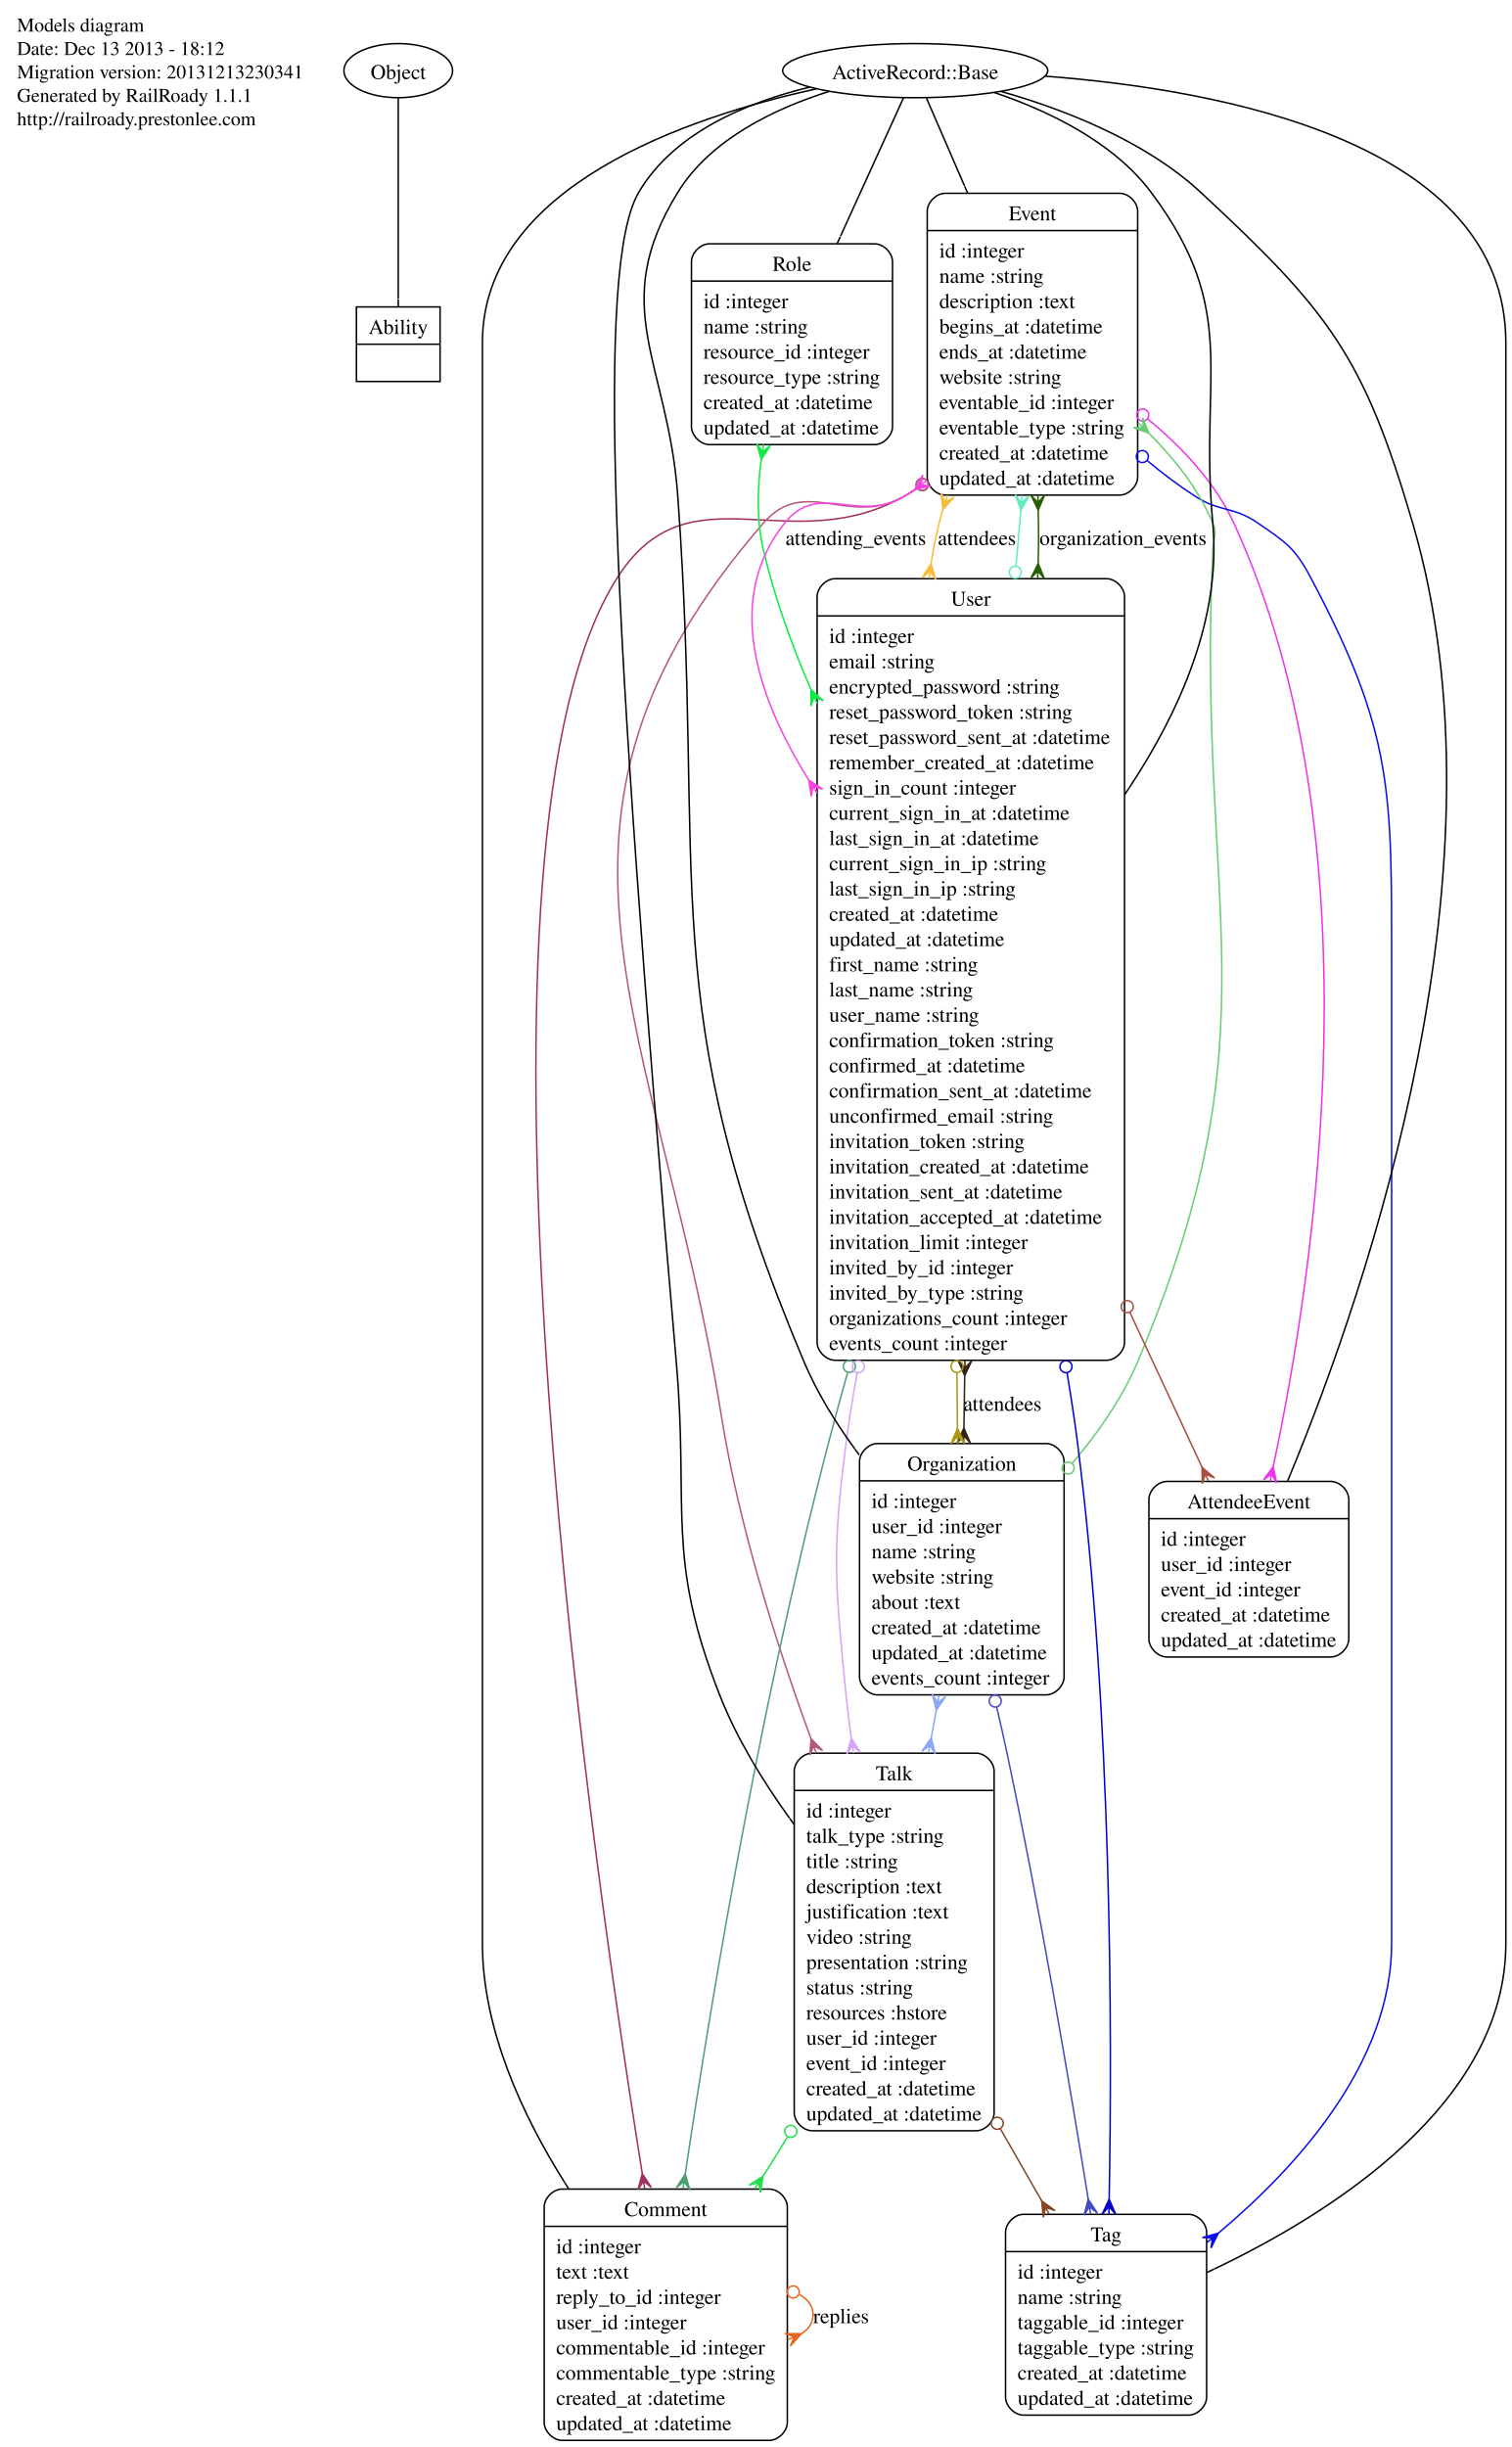
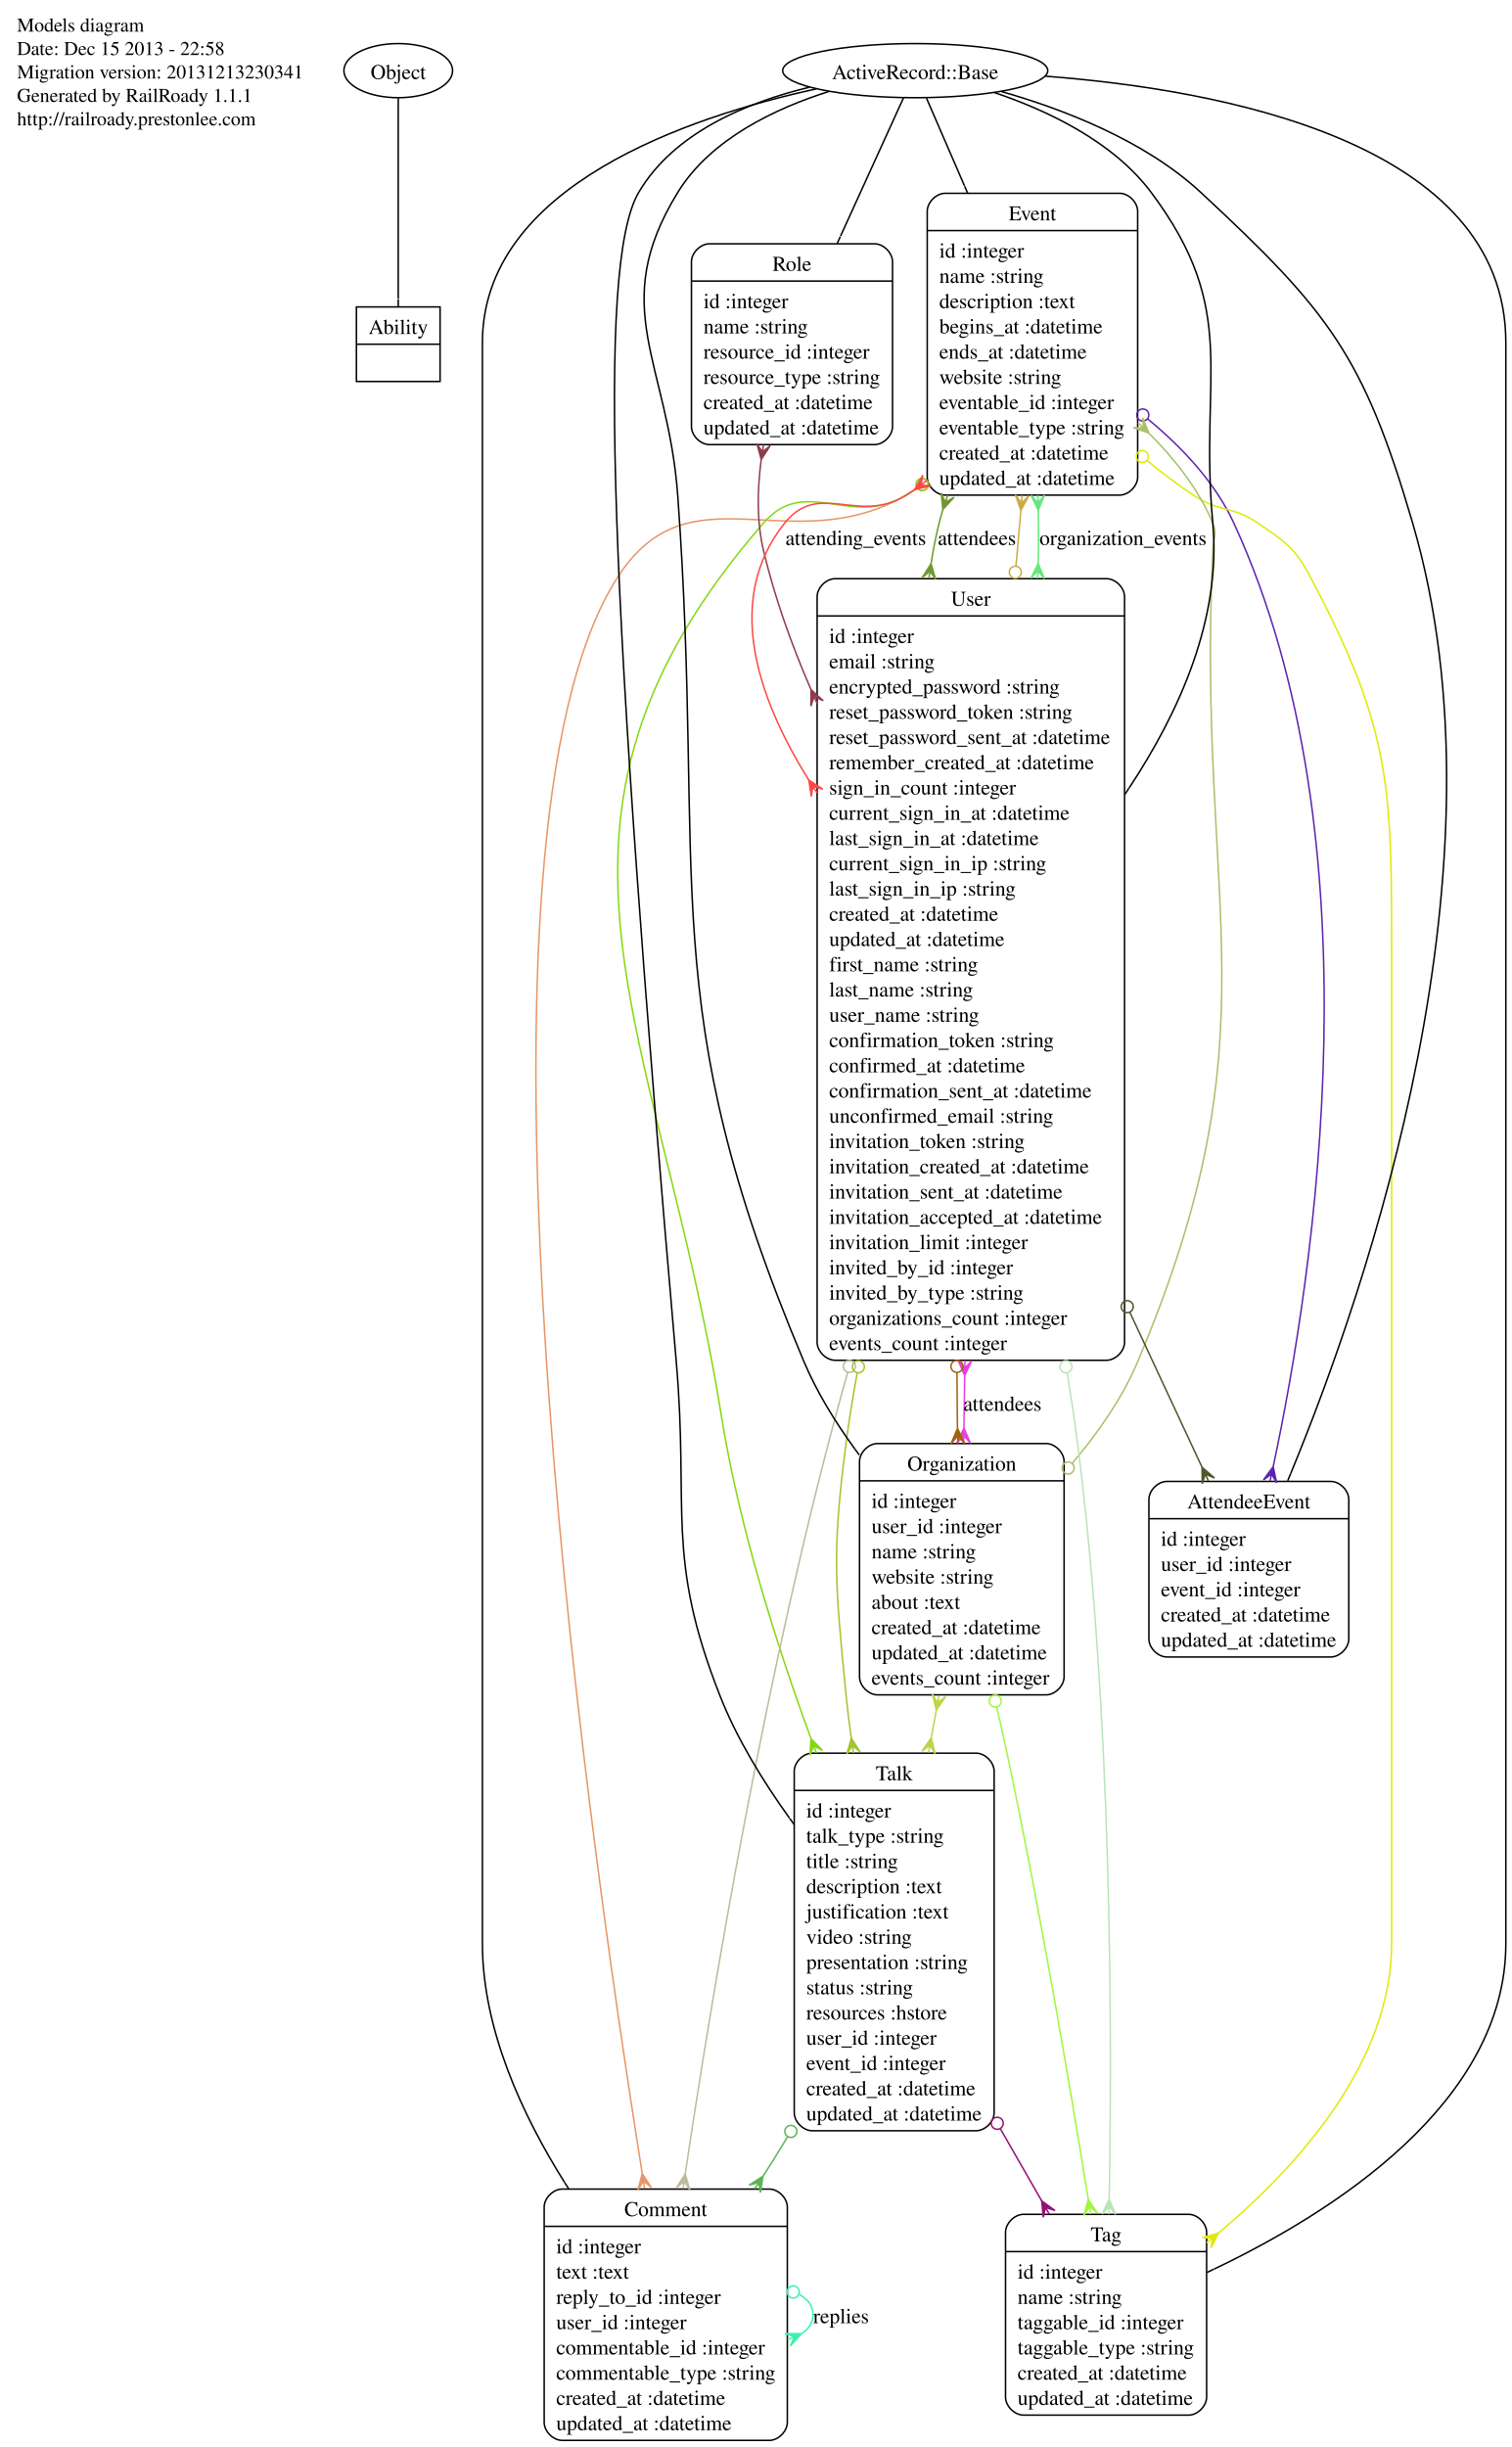
<svg xmlns="http://www.w3.org/2000/svg" width="1006pt" height="1628pt" viewBox="0.00 0.00 1006.00 1628.00">
  <g id="graph0" class="graph" transform="scale(1 1) rotate(0) translate(4 1624)">
    <polygon fill="white" stroke="white" points="-4,4 -4,-1624 1002,-1624 1002,4 -4,4" />
    <g id="node1" class="node">
      <text text-anchor="start" x="7.312" y="-1603" font-family="Times,serif" font-size="13.00">Models diagram</text>
-       <text text-anchor="start" x="7.312" y="-1587.4" font-family="Times,serif" font-size="13.00">Date: Dec 13 2013 - 18:12</text>
+       <text text-anchor="start" x="7.312" y="-1587.4" font-family="Times,serif" font-size="13.00">Date: Dec 15 2013 - 22:58</text>
      <text text-anchor="start" x="7.312" y="-1571.8" font-family="Times,serif" font-size="13.00">Migration version: 20131213230341</text>
      <text text-anchor="start" x="7.312" y="-1556.2" font-family="Times,serif" font-size="13.00">Generated by RailRoady 1.1.1</text>
      <text text-anchor="start" x="7.312" y="-1540.6" font-family="Times,serif" font-size="13.00">http://railroady.prestonlee.com</text>
    </g>
    <g id="node2" class="node">
      <polygon fill="none" stroke="black" points="233.166,-1370.2 233.166,-1419.8 288.834,-1419.8 288.834,-1370.2 233.166,-1370.2" />
      <text text-anchor="middle" x="261" y="-1401.8" font-family="Times,serif" font-size="14.00">Ability</text>
      <polyline fill="none" stroke="black" points="233.166,-1395 288.834,-1395 " />
      <text text-anchor="middle" x="261" y="-1377" font-family="Times,serif" font-size="14.00"> </text>
    </g>
    <g id="node3" class="node">
      <path fill="none" stroke="black" d="M772.495,-521.6C772.495,-521.6 881.505,-521.6 881.505,-521.6 887.505,-521.6 893.505,-527.6 893.505,-533.6 893.505,-533.6 893.505,-626.4 893.505,-626.4 893.505,-632.4 887.505,-638.4 881.505,-638.4 881.505,-638.4 772.495,-638.4 772.495,-638.4 766.495,-638.4 760.495,-632.4 760.495,-626.4 760.495,-626.4 760.495,-533.6 760.495,-533.6 760.495,-527.6 766.495,-521.6 772.495,-521.6" />
      <text text-anchor="middle" x="827" y="-620.4" font-family="Times,serif" font-size="14.00">AttendeeEvent</text>
      <polyline fill="none" stroke="black" points="760.495,-613.6 893.505,-613.6 " />
      <text text-anchor="start" x="768.495" y="-595.6" font-family="Times,serif" font-size="14.00">id :integer</text>
      <text text-anchor="start" x="768.495" y="-578.8" font-family="Times,serif" font-size="14.00">user_id :integer</text>
      <text text-anchor="start" x="768.495" y="-562" font-family="Times,serif" font-size="14.00">event_id :integer</text>
      <text text-anchor="start" x="768.495" y="-545.2" font-family="Times,serif" font-size="14.00">created_at :datetime</text>
      <text text-anchor="start" x="768.495" y="-528.4" font-family="Times,serif" font-size="14.00">updated_at :datetime</text>
    </g>
    <g id="node4" class="node">
      <path fill="none" stroke="black" d="M370.102,-0.4C370.102,-0.4 507.898,-0.4 507.898,-0.4 513.898,-0.4 519.898,-6.4 519.898,-12.4 519.898,-12.4 519.898,-155.6 519.898,-155.6 519.898,-161.6 513.898,-167.6 507.898,-167.6 507.898,-167.6 370.102,-167.6 370.102,-167.6 364.102,-167.6 358.102,-161.6 358.102,-155.6 358.102,-155.6 358.102,-12.4 358.102,-12.4 358.102,-6.4 364.102,-0.4 370.102,-0.4" />
      <text text-anchor="middle" x="439" y="-149.6" font-family="Times,serif" font-size="14.00">Comment</text>
      <polyline fill="none" stroke="black" points="358.102,-142.8 519.898,-142.8 " />
      <text text-anchor="start" x="366.102" y="-124.8" font-family="Times,serif" font-size="14.00">id :integer</text>
      <text text-anchor="start" x="366.102" y="-108" font-family="Times,serif" font-size="14.00">text :text</text>
      <text text-anchor="start" x="366.102" y="-91.2" font-family="Times,serif" font-size="14.00">reply_to_id :integer</text>
      <text text-anchor="start" x="366.102" y="-74.4" font-family="Times,serif" font-size="14.00">user_id :integer</text>
      <text text-anchor="start" x="366.102" y="-57.6" font-family="Times,serif" font-size="14.00">commentable_id :integer</text>
      <text text-anchor="start" x="366.102" y="-40.8" font-family="Times,serif" font-size="14.00">commentable_type :string</text>
      <text text-anchor="start" x="366.102" y="-24" font-family="Times,serif" font-size="14.00">created_at :datetime</text>
      <text text-anchor="start" x="366.102" y="-7.2" font-family="Times,serif" font-size="14.00">updated_at :datetime</text>
    </g>
    <g id="edge3" class="edge">
-       <path fill="none" stroke="#e7651d" d="M527.807,-97.557C533.537,-94.39 537,-89.871 537,-84 537,-78.767 534.249,-74.609 529.594,-71.523" />
-       <ellipse fill="none" stroke="#e7651d" cx="523.822" cy="-99.162" rx="4" ry="4" />
-       <polygon fill="#e7651d" stroke="#e7651d" points="529.262,-71.377 521.926,-63.227 524.687,-69.361 520.111,-67.345 520.111,-67.345 520.111,-67.345 524.687,-69.361 518.297,-71.463 529.262,-71.377 529.262,-71.377" />
+       <path fill="none" stroke="#39f3ac" d="M527.807,-97.557C533.537,-94.39 537,-89.871 537,-84 537,-78.767 534.249,-74.609 529.594,-71.523" />
+       <ellipse fill="none" stroke="#39f3ac" cx="523.822" cy="-99.162" rx="4" ry="4" />
+       <polygon fill="#39f3ac" stroke="#39f3ac" points="529.262,-71.377 521.926,-63.227 524.687,-69.361 520.111,-67.345 520.111,-67.345 520.111,-67.345 524.687,-69.361 518.297,-71.463 529.262,-71.377 529.262,-71.377" />
      <text text-anchor="middle" x="555.659" y="-78.4" font-family="Times,serif" font-size="14.00">replies</text>
    </g>
    <g id="node5" class="node">
      <path fill="none" stroke="black" d="M624.991,-1294.6C624.991,-1294.6 741.009,-1294.6 741.009,-1294.6 747.009,-1294.6 753.009,-1300.6 753.009,-1306.6 753.009,-1306.6 753.009,-1483.4 753.009,-1483.4 753.009,-1489.4 747.009,-1495.4 741.009,-1495.4 741.009,-1495.4 624.991,-1495.4 624.991,-1495.4 618.991,-1495.4 612.991,-1489.4 612.991,-1483.4 612.991,-1483.4 612.991,-1306.6 612.991,-1306.6 612.991,-1300.6 618.991,-1294.6 624.991,-1294.6" />
      <text text-anchor="middle" x="683" y="-1477.4" font-family="Times,serif" font-size="14.00">Event</text>
      <polyline fill="none" stroke="black" points="612.991,-1470.6 753.009,-1470.6 " />
      <text text-anchor="start" x="620.991" y="-1452.6" font-family="Times,serif" font-size="14.00">id :integer</text>
      <text text-anchor="start" x="620.991" y="-1435.8" font-family="Times,serif" font-size="14.00">name :string</text>
      <text text-anchor="start" x="620.991" y="-1419" font-family="Times,serif" font-size="14.00">description :text</text>
      <text text-anchor="start" x="620.991" y="-1402.2" font-family="Times,serif" font-size="14.00">begins_at :datetime</text>
      <text text-anchor="start" x="620.991" y="-1385.4" font-family="Times,serif" font-size="14.00">ends_at :datetime</text>
      <text text-anchor="start" x="620.991" y="-1368.6" font-family="Times,serif" font-size="14.00">website :string</text>
      <text text-anchor="start" x="620.991" y="-1351.8" font-family="Times,serif" font-size="14.00">eventable_id :integer</text>
      <text text-anchor="start" x="620.991" y="-1335" font-family="Times,serif" font-size="14.00">eventable_type :string</text>
      <text text-anchor="start" x="620.991" y="-1318.2" font-family="Times,serif" font-size="14.00">created_at :datetime</text>
      <text text-anchor="start" x="620.991" y="-1301.4" font-family="Times,serif" font-size="14.00">updated_at :datetime</text>
    </g>
    <g id="edge6" class="edge">
-       <path fill="none" stroke="#ea35ed" d="M759.707,-1345.26C782.397,-1326.59 804.495,-1303.15 817,-1276 914.315,-1064.7 870.736,-777.52 843.276,-648.564" />
-       <ellipse fill="none" stroke="#ea35ed" cx="756.42" cy="-1347.9" rx="4" ry="4" />
-       <polygon fill="#ea35ed" stroke="#ea35ed" points="843.201,-648.213 845.482,-637.487 842.142,-643.326 841.084,-638.44 841.084,-638.44 841.084,-638.44 842.142,-643.326 836.686,-639.392 843.201,-648.213 843.201,-648.213" />
+       <path fill="none" stroke="#5d23ae" d="M759.707,-1345.26C782.397,-1326.59 804.495,-1303.15 817,-1276 914.315,-1064.7 870.736,-777.52 843.276,-648.564" />
+       <ellipse fill="none" stroke="#5d23ae" cx="756.42" cy="-1347.9" rx="4" ry="4" />
+       <polygon fill="#5d23ae" stroke="#5d23ae" points="843.201,-648.213 845.482,-637.487 842.142,-643.326 841.084,-638.44 841.084,-638.44 841.084,-638.44 842.142,-643.326 836.686,-639.392 843.201,-648.213 843.201,-648.213" />
    </g>
    <g id="edge9" class="edge">
-       <path fill="none" stroke="#9f2f5c" d="M606.079,-1298.99C603.436,-1297.21 600.742,-1295.54 598,-1294 521.132,-1250.72 454.724,-1314.19 407,-1240 294.935,-1065.78 384.52,-420.905 423.325,-178.193" />
-       <ellipse fill="none" stroke="#9f2f5c" cx="609.704" cy="-1301.59" rx="4" ry="4" />
-       <polygon fill="#9f2f5c" stroke="#9f2f5c" points="423.378,-177.86 429.408,-168.7 424.171,-172.923 424.965,-167.986 424.965,-167.986 424.965,-167.986 424.171,-172.923 420.522,-167.272 423.378,-177.86 423.378,-177.86" />
+       <path fill="none" stroke="#e69666" d="M606.079,-1298.99C603.436,-1297.21 600.742,-1295.54 598,-1294 521.132,-1250.72 454.724,-1314.19 407,-1240 294.935,-1065.78 384.52,-420.905 423.325,-178.193" />
+       <ellipse fill="none" stroke="#e69666" cx="609.704" cy="-1301.59" rx="4" ry="4" />
+       <polygon fill="#e69666" stroke="#e69666" points="423.378,-177.86 429.408,-168.7 424.171,-172.923 424.965,-167.986 424.965,-167.986 424.965,-167.986 424.171,-172.923 420.522,-167.272 423.378,-177.86 423.378,-177.86" />
    </g>
    <g id="node8" class="node">
      <path fill="none" stroke="black" d="M677.098,-17.2C677.098,-17.2 786.902,-17.2 786.902,-17.2 792.902,-17.2 798.902,-23.2 798.902,-29.2 798.902,-29.2 798.902,-138.8 798.902,-138.8 798.902,-144.8 792.902,-150.8 786.902,-150.8 786.902,-150.8 677.098,-150.8 677.098,-150.8 671.098,-150.8 665.098,-144.8 665.098,-138.8 665.098,-138.8 665.098,-29.2 665.098,-29.2 665.098,-23.2 671.098,-17.2 677.098,-17.2" />
      <text text-anchor="middle" x="732" y="-132.8" font-family="Times,serif" font-size="14.00">Tag</text>
      <polyline fill="none" stroke="black" points="665.098,-126 798.902,-126 " />
      <text text-anchor="start" x="673.098" y="-108" font-family="Times,serif" font-size="14.00">id :integer</text>
      <text text-anchor="start" x="673.098" y="-91.2" font-family="Times,serif" font-size="14.00">name :string</text>
      <text text-anchor="start" x="673.098" y="-74.4" font-family="Times,serif" font-size="14.00">taggable_id :integer</text>
      <text text-anchor="start" x="673.098" y="-57.6" font-family="Times,serif" font-size="14.00">taggable_type :string</text>
      <text text-anchor="start" x="673.098" y="-40.8" font-family="Times,serif" font-size="14.00">created_at :datetime</text>
      <text text-anchor="start" x="673.098" y="-24" font-family="Times,serif" font-size="14.00">updated_at :datetime</text>
    </g>
    <g id="edge8" class="edge">
-       <path fill="none" stroke="#090de9" d="M759.372,-1317.52C769.591,-1309.05 780.263,-1300.97 791,-1294 808.033,-1282.94 816.264,-1287.5 833,-1276 851.39,-1263.36 857.536,-1259.71 868,-1240 923.341,-1135.76 922,-1098.02 922,-980 922,-980 922,-980 922,-331 922,-252.049 859.943,-182.992 806.761,-138.307" />
-       <ellipse fill="none" stroke="#090de9" cx="756.126" cy="-1320.26" rx="4" ry="4" />
-       <polygon fill="#090de9" stroke="#090de9" points="806.7,-138.257 801.851,-128.421 802.844,-135.074 798.987,-131.892 798.987,-131.892 798.987,-131.892 802.844,-135.074 796.123,-135.363 806.7,-138.257 806.7,-138.257" />
+       <path fill="none" stroke="#dfea04" d="M759.372,-1317.52C769.591,-1309.05 780.263,-1300.97 791,-1294 808.033,-1282.94 816.264,-1287.5 833,-1276 851.39,-1263.36 857.536,-1259.71 868,-1240 923.341,-1135.76 922,-1098.02 922,-980 922,-980 922,-980 922,-331 922,-252.049 859.943,-182.992 806.761,-138.307" />
+       <ellipse fill="none" stroke="#dfea04" cx="756.126" cy="-1320.26" rx="4" ry="4" />
+       <polygon fill="#dfea04" stroke="#dfea04" points="806.7,-138.257 801.851,-128.421 802.844,-135.074 798.987,-131.892 798.987,-131.892 798.987,-131.892 802.844,-135.074 796.123,-135.363 806.7,-138.257 806.7,-138.257" />
    </g>
    <g id="node9" class="node">
      <path fill="none" stroke="black" d="M536.495,-206.4C536.495,-206.4 645.505,-206.4 645.505,-206.4 651.505,-206.4 657.505,-212.4 657.505,-218.4 657.505,-218.4 657.505,-445.6 657.505,-445.6 657.505,-451.6 651.505,-457.6 645.505,-457.6 645.505,-457.6 536.495,-457.6 536.495,-457.6 530.495,-457.6 524.495,-451.6 524.495,-445.6 524.495,-445.6 524.495,-218.4 524.495,-218.4 524.495,-212.4 530.495,-206.4 536.495,-206.4" />
      <text text-anchor="middle" x="591" y="-439.6" font-family="Times,serif" font-size="14.00">Talk</text>
      <polyline fill="none" stroke="black" points="524.495,-432.8 657.505,-432.8 " />
      <text text-anchor="start" x="532.495" y="-414.8" font-family="Times,serif" font-size="14.00">id :integer</text>
      <text text-anchor="start" x="532.495" y="-398" font-family="Times,serif" font-size="14.00">talk_type :string</text>
      <text text-anchor="start" x="532.495" y="-381.2" font-family="Times,serif" font-size="14.00">title :string</text>
      <text text-anchor="start" x="532.495" y="-364.4" font-family="Times,serif" font-size="14.00">description :text</text>
      <text text-anchor="start" x="532.495" y="-347.6" font-family="Times,serif" font-size="14.00">justification :text</text>
      <text text-anchor="start" x="532.495" y="-330.8" font-family="Times,serif" font-size="14.00">video :string</text>
      <text text-anchor="start" x="532.495" y="-314" font-family="Times,serif" font-size="14.00">presentation :string</text>
      <text text-anchor="start" x="532.495" y="-297.2" font-family="Times,serif" font-size="14.00">status :string</text>
      <text text-anchor="start" x="532.495" y="-280.4" font-family="Times,serif" font-size="14.00">resources :hstore</text>
      <text text-anchor="start" x="532.495" y="-263.6" font-family="Times,serif" font-size="14.00">user_id :integer</text>
      <text text-anchor="start" x="532.495" y="-246.8" font-family="Times,serif" font-size="14.00">event_id :integer</text>
      <text text-anchor="start" x="532.495" y="-230" font-family="Times,serif" font-size="14.00">created_at :datetime</text>
      <text text-anchor="start" x="532.495" y="-213.2" font-family="Times,serif" font-size="14.00">updated_at :datetime</text>
    </g>
    <g id="edge5" class="edge">
-       <path fill="none" stroke="#b4587b" d="M606.016,-1299.1C603.392,-1297.29 600.719,-1295.58 598,-1294 561.251,-1272.58 531.891,-1308.12 504,-1276 330.708,-1076.45 434.114,-942.953 476,-682 487.66,-609.355 512.154,-531.333 535.552,-467.522" />
-       <ellipse fill="none" stroke="#b4587b" cx="609.621" cy="-1301.74" rx="4" ry="4" />
-       <polygon fill="#b4587b" stroke="#b4587b" points="535.676,-467.188 543.366,-459.371 537.411,-462.499 539.145,-457.81 539.145,-457.81 539.145,-457.81 537.411,-462.499 534.925,-456.248 535.676,-467.188 535.676,-467.188" />
+       <path fill="none" stroke="#84d811" d="M606.016,-1299.1C603.392,-1297.29 600.719,-1295.58 598,-1294 561.251,-1272.58 531.891,-1308.12 504,-1276 330.708,-1076.45 434.114,-942.953 476,-682 487.66,-609.355 512.154,-531.333 535.552,-467.522" />
+       <ellipse fill="none" stroke="#84d811" cx="609.621" cy="-1301.74" rx="4" ry="4" />
+       <polygon fill="#84d811" stroke="#84d811" points="535.676,-467.188 543.366,-459.371 537.411,-462.499 539.145,-457.81 539.145,-457.81 539.145,-457.81 537.411,-462.499 534.925,-456.248 535.676,-467.188 535.676,-467.188" />
    </g>
    <g id="node10" class="node">
      <path fill="none" stroke="black" d="M551.722,-719C551.722,-719 732.278,-719 732.278,-719 738.278,-719 744.278,-725 744.278,-731 744.278,-731 744.278,-1227 744.278,-1227 744.278,-1233 738.278,-1239 732.278,-1239 732.278,-1239 551.722,-1239 551.722,-1239 545.722,-1239 539.722,-1233 539.722,-1227 539.722,-1227 539.722,-731 539.722,-731 539.722,-725 545.722,-719 551.722,-719" />
      <text text-anchor="middle" x="642" y="-1221" font-family="Times,serif" font-size="14.00">User</text>
      <polyline fill="none" stroke="black" points="539.722,-1214.2 744.278,-1214.2 " />
      <text text-anchor="start" x="547.722" y="-1196.2" font-family="Times,serif" font-size="14.00">id :integer</text>
      <text text-anchor="start" x="547.722" y="-1179.4" font-family="Times,serif" font-size="14.00">email :string</text>
      <text text-anchor="start" x="547.722" y="-1162.6" font-family="Times,serif" font-size="14.00">encrypted_password :string</text>
      <text text-anchor="start" x="547.722" y="-1145.8" font-family="Times,serif" font-size="14.00">reset_password_token :string</text>
      <text text-anchor="start" x="547.722" y="-1129" font-family="Times,serif" font-size="14.00">reset_password_sent_at :datetime</text>
      <text text-anchor="start" x="547.722" y="-1112.2" font-family="Times,serif" font-size="14.00">remember_created_at :datetime</text>
      <text text-anchor="start" x="547.722" y="-1095.4" font-family="Times,serif" font-size="14.00">sign_in_count :integer</text>
      <text text-anchor="start" x="547.722" y="-1078.6" font-family="Times,serif" font-size="14.00">current_sign_in_at :datetime</text>
      <text text-anchor="start" x="547.722" y="-1061.8" font-family="Times,serif" font-size="14.00">last_sign_in_at :datetime</text>
      <text text-anchor="start" x="547.722" y="-1045" font-family="Times,serif" font-size="14.00">current_sign_in_ip :string</text>
      <text text-anchor="start" x="547.722" y="-1028.2" font-family="Times,serif" font-size="14.00">last_sign_in_ip :string</text>
      <text text-anchor="start" x="547.722" y="-1011.4" font-family="Times,serif" font-size="14.00">created_at :datetime</text>
      <text text-anchor="start" x="547.722" y="-994.6" font-family="Times,serif" font-size="14.00">updated_at :datetime</text>
      <text text-anchor="start" x="547.722" y="-977.8" font-family="Times,serif" font-size="14.00">first_name :string</text>
      <text text-anchor="start" x="547.722" y="-961" font-family="Times,serif" font-size="14.00">last_name :string</text>
      <text text-anchor="start" x="547.722" y="-944.2" font-family="Times,serif" font-size="14.00">user_name :string</text>
      <text text-anchor="start" x="547.722" y="-927.4" font-family="Times,serif" font-size="14.00">confirmation_token :string</text>
      <text text-anchor="start" x="547.722" y="-910.6" font-family="Times,serif" font-size="14.00">confirmed_at :datetime</text>
      <text text-anchor="start" x="547.722" y="-893.8" font-family="Times,serif" font-size="14.00">confirmation_sent_at :datetime</text>
      <text text-anchor="start" x="547.722" y="-877" font-family="Times,serif" font-size="14.00">unconfirmed_email :string</text>
      <text text-anchor="start" x="547.722" y="-860.2" font-family="Times,serif" font-size="14.00">invitation_token :string</text>
      <text text-anchor="start" x="547.722" y="-843.4" font-family="Times,serif" font-size="14.00">invitation_created_at :datetime</text>
      <text text-anchor="start" x="547.722" y="-826.6" font-family="Times,serif" font-size="14.00">invitation_sent_at :datetime</text>
      <text text-anchor="start" x="547.722" y="-809.8" font-family="Times,serif" font-size="14.00">invitation_accepted_at :datetime</text>
      <text text-anchor="start" x="547.722" y="-793" font-family="Times,serif" font-size="14.00">invitation_limit :integer</text>
      <text text-anchor="start" x="547.722" y="-776.2" font-family="Times,serif" font-size="14.00">invited_by_id :integer</text>
      <text text-anchor="start" x="547.722" y="-759.4" font-family="Times,serif" font-size="14.00">invited_by_type :string</text>
      <text text-anchor="start" x="547.722" y="-742.6" font-family="Times,serif" font-size="14.00">organizations_count :integer</text>
      <text text-anchor="start" x="547.722" y="-725.8" font-family="Times,serif" font-size="14.00">events_count :integer</text>
    </g>
    <g id="edge7" class="edge">
-       <path fill="none" stroke="#f7bc3a" d="M623.397,-1285C622.487,-1281.99 621.656,-1278.99 620.917,-1276 618.74,-1267.18 616.962,-1258.18 615.539,-1249.05" />
-       <polygon fill="#f7bc3a" stroke="#f7bc3a" points="623.421,-1285.07 622.288,-1295.98 624.991,-1289.82 626.561,-1294.56 626.561,-1294.56 626.561,-1294.56 624.991,-1289.82 630.833,-1293.15 623.421,-1285.07 623.421,-1285.07" />
-       <polygon fill="#f7bc3a" stroke="#f7bc3a" points="615.533,-1249.01 618.588,-1238.48 614.833,-1244.06 614.133,-1239.11 614.133,-1239.11 614.133,-1239.11 614.833,-1244.06 609.677,-1239.74 615.533,-1249.01 615.533,-1249.01" />
+       <path fill="none" stroke="#729730" d="M623.397,-1285C622.487,-1281.99 621.656,-1278.99 620.917,-1276 618.74,-1267.18 616.962,-1258.18 615.539,-1249.05" />
+       <polygon fill="#729730" stroke="#729730" points="623.421,-1285.07 622.288,-1295.98 624.991,-1289.82 626.561,-1294.56 626.561,-1294.56 626.561,-1294.56 624.991,-1289.82 630.833,-1293.15 623.421,-1285.07 623.421,-1285.07" />
+       <polygon fill="#729730" stroke="#729730" points="615.533,-1249.01 618.588,-1238.48 614.833,-1244.06 614.133,-1239.11 614.133,-1239.11 614.133,-1239.11 614.833,-1244.06 609.677,-1239.74 615.533,-1249.01 615.533,-1249.01" />
      <text text-anchor="middle" x="646.042" y="-1261.4" font-family="Times,serif" font-size="14.00">attendees</text>
    </g>
    <g id="node6" class="node">
      <path fill="none" stroke="black" d="M579.936,-496.4C579.936,-496.4 692.064,-496.4 692.064,-496.4 698.064,-496.4 704.064,-502.4 704.064,-508.4 704.064,-508.4 704.064,-651.6 704.064,-651.6 704.064,-657.6 698.064,-663.6 692.064,-663.6 692.064,-663.6 579.936,-663.6 579.936,-663.6 573.936,-663.6 567.936,-657.6 567.936,-651.6 567.936,-651.6 567.936,-508.4 567.936,-508.4 567.936,-502.4 573.936,-496.4 579.936,-496.4" />
      <text text-anchor="middle" x="636" y="-645.6" font-family="Times,serif" font-size="14.00">Organization</text>
      <polyline fill="none" stroke="black" points="567.936,-638.8 704.064,-638.8 " />
      <text text-anchor="start" x="575.936" y="-620.8" font-family="Times,serif" font-size="14.00">id :integer</text>
      <text text-anchor="start" x="575.936" y="-604" font-family="Times,serif" font-size="14.00">user_id :integer</text>
      <text text-anchor="start" x="575.936" y="-587.2" font-family="Times,serif" font-size="14.00">name :string</text>
      <text text-anchor="start" x="575.936" y="-570.4" font-family="Times,serif" font-size="14.00">website :string</text>
      <text text-anchor="start" x="575.936" y="-553.6" font-family="Times,serif" font-size="14.00">about :text</text>
      <text text-anchor="start" x="575.936" y="-536.8" font-family="Times,serif" font-size="14.00">created_at :datetime</text>
      <text text-anchor="start" x="575.936" y="-520" font-family="Times,serif" font-size="14.00">updated_at :datetime</text>
      <text text-anchor="start" x="575.936" y="-503.2" font-family="Times,serif" font-size="14.00">events_count :integer</text>
    </g>
    <g id="edge11" class="edge">
-       <path fill="none" stroke="#67cd6e" d="M709.463,-650.45C726.561,-670.571 742.745,-693.715 753,-718 846.766,-940.04 791.877,-1017.23 803,-1258 803.369,-1265.99 806.092,-1268.62 803,-1276 793.661,-1298.28 777.835,-1318.48 760.688,-1335.62" />
-       <ellipse fill="none" stroke="#67cd6e" cx="706.754" cy="-647.326" rx="4" ry="4" />
-       <polygon fill="#67cd6e" stroke="#67cd6e" points="760.47,-1335.83 750.149,-1339.53 756.872,-1339.3 753.273,-1342.77 753.273,-1342.77 753.273,-1342.77 756.872,-1339.3 756.398,-1346.01 760.47,-1335.83 760.47,-1335.83" />
+       <path fill="none" stroke="#adbe6a" d="M709.463,-650.45C726.561,-670.571 742.745,-693.715 753,-718 846.766,-940.04 791.877,-1017.23 803,-1258 803.369,-1265.99 806.092,-1268.62 803,-1276 793.661,-1298.28 777.835,-1318.48 760.688,-1335.62" />
+       <ellipse fill="none" stroke="#adbe6a" cx="706.754" cy="-647.326" rx="4" ry="4" />
+       <polygon fill="#adbe6a" stroke="#adbe6a" points="760.47,-1335.83 750.149,-1339.53 756.872,-1339.3 753.273,-1342.77 753.273,-1342.77 753.273,-1342.77 756.872,-1339.3 756.398,-1346.01 760.47,-1335.83 760.47,-1335.83" />
    </g>
    <g id="edge14" class="edge">
-       <path fill="none" stroke="#444ac3" d="M659.175,-488.383C661.58,-478.157 663.906,-467.87 666,-458 687.718,-355.646 707.934,-236.44 720.126,-160.865" />
-       <ellipse fill="none" stroke="#444ac3" cx="658.248" cy="-492.291" rx="4" ry="4" />
-       <polygon fill="#444ac3" stroke="#444ac3" points="720.132,-160.829 726.162,-151.67 720.926,-155.892 721.719,-150.955 721.719,-150.955 721.719,-150.955 720.926,-155.892 717.276,-150.241 720.132,-160.829 720.132,-160.829" />
+       <path fill="none" stroke="#a1f63f" d="M659.175,-488.383C661.58,-478.157 663.906,-467.87 666,-458 687.718,-355.646 707.934,-236.44 720.126,-160.865" />
+       <ellipse fill="none" stroke="#a1f63f" cx="658.248" cy="-492.291" rx="4" ry="4" />
+       <polygon fill="#a1f63f" stroke="#a1f63f" points="720.132,-160.829 726.162,-151.67 720.926,-155.892 721.719,-150.955 721.719,-150.955 721.719,-150.955 720.926,-155.892 717.276,-150.241 720.132,-160.829 720.132,-160.829" />
    </g>
    <g id="edge12" class="edge">
-       <path fill="none" stroke="#89a7f6" d="M619.017,-486.161C617.937,-480.256 616.839,-474.252 615.733,-468.208" />
-       <polygon fill="#89a7f6" stroke="#89a7f6" points="619.028,-486.222 616.401,-496.868 619.928,-491.14 620.828,-496.059 620.828,-496.059 620.828,-496.059 619.928,-491.14 625.254,-495.249 619.028,-486.222 619.028,-486.222" />
-       <polygon fill="#89a7f6" stroke="#89a7f6" points="615.667,-467.847 618.294,-457.2 614.767,-462.928 613.868,-458.01 613.868,-458.01 613.868,-458.01 614.767,-462.928 609.441,-458.82 615.667,-467.847 615.667,-467.847" />
+       <path fill="none" stroke="#c0d44a" d="M619.017,-486.161C617.937,-480.256 616.839,-474.252 615.733,-468.208" />
+       <polygon fill="#c0d44a" stroke="#c0d44a" points="619.028,-486.222 616.401,-496.868 619.928,-491.14 620.828,-496.059 620.828,-496.059 620.828,-496.059 619.928,-491.14 625.254,-495.249 619.028,-486.222 619.028,-486.222" />
+       <polygon fill="#c0d44a" stroke="#c0d44a" points="615.667,-467.847 618.294,-457.2 614.767,-462.928 613.868,-458.01 613.868,-458.01 613.868,-458.01 614.767,-462.928 609.441,-458.82 615.667,-467.847 615.667,-467.847" />
    </g>
    <g id="edge13" class="edge">
-       <path fill="none" stroke="#332213" d="M637.408,-674.141C637.572,-685.019 637.745,-696.492 637.925,-708.356" />
-       <polygon fill="#332213" stroke="#332213" points="637.404,-673.898 641.752,-663.831 637.328,-668.899 637.253,-663.899 637.253,-663.899 637.253,-663.899 637.328,-668.899 632.753,-663.967 637.404,-673.898 637.404,-673.898" />
-       <polygon fill="#332213" stroke="#332213" points="637.93,-708.738 633.582,-718.805 638.006,-713.738 638.082,-718.737 638.082,-718.737 638.082,-718.737 638.006,-713.738 642.581,-718.669 637.93,-708.738 637.93,-708.738" />
+       <path fill="none" stroke="#e740de" d="M637.408,-674.141C637.572,-685.019 637.745,-696.492 637.925,-708.356" />
+       <polygon fill="#e740de" stroke="#e740de" points="637.404,-673.898 641.752,-663.831 637.328,-668.899 637.253,-663.899 637.253,-663.899 637.253,-663.899 637.328,-668.899 632.753,-663.967 637.404,-673.898 637.404,-673.898" />
+       <polygon fill="#e740de" stroke="#e740de" points="637.93,-708.738 633.582,-718.805 638.006,-713.738 638.082,-718.737 638.082,-718.737 638.082,-718.737 638.006,-713.738 642.581,-718.669 637.93,-708.738 637.93,-708.738" />
      <text text-anchor="middle" x="663.042" y="-685.4" font-family="Times,serif" font-size="14.00">attendees</text>
    </g>
    <g id="node7" class="node">
      <path fill="none" stroke="black" d="M468.102,-1328.2C468.102,-1328.2 577.898,-1328.2 577.898,-1328.2 583.898,-1328.2 589.898,-1334.2 589.898,-1340.2 589.898,-1340.2 589.898,-1449.8 589.898,-1449.8 589.898,-1455.8 583.898,-1461.8 577.898,-1461.8 577.898,-1461.8 468.102,-1461.8 468.102,-1461.8 462.102,-1461.8 456.102,-1455.8 456.102,-1449.8 456.102,-1449.8 456.102,-1340.2 456.102,-1340.2 456.102,-1334.2 462.102,-1328.2 468.102,-1328.2" />
      <text text-anchor="middle" x="523" y="-1443.8" font-family="Times,serif" font-size="14.00">Role</text>
      <polyline fill="none" stroke="black" points="456.102,-1437 589.898,-1437 " />
      <text text-anchor="start" x="464.102" y="-1419" font-family="Times,serif" font-size="14.00">id :integer</text>
      <text text-anchor="start" x="464.102" y="-1402.2" font-family="Times,serif" font-size="14.00">name :string</text>
      <text text-anchor="start" x="464.102" y="-1385.4" font-family="Times,serif" font-size="14.00">resource_id :integer</text>
      <text text-anchor="start" x="464.102" y="-1368.6" font-family="Times,serif" font-size="14.00">resource_type :string</text>
      <text text-anchor="start" x="464.102" y="-1351.8" font-family="Times,serif" font-size="14.00">created_at :datetime</text>
      <text text-anchor="start" x="464.102" y="-1335" font-family="Times,serif" font-size="14.00">updated_at :datetime</text>
    </g>
    <g id="edge16" class="edge">
-       <path fill="none" stroke="#0eea43" d="M502.509,-1318.03C499.89,-1298.35 499.48,-1277.27 504,-1258 511.276,-1226.98 522.553,-1195.46 535.596,-1165.32" />
-       <polygon fill="#0eea43" stroke="#0eea43" points="502.549,-1318.3 499.617,-1328.86 503.307,-1323.24 504.065,-1328.18 504.065,-1328.18 504.065,-1328.18 503.307,-1323.24 508.513,-1327.5 502.549,-1318.3 502.549,-1318.3" />
-       <polygon fill="#0eea43" stroke="#0eea43" points="535.665,-1165.16 543.816,-1157.83 537.681,-1160.59 539.698,-1156.01 539.698,-1156.01 539.698,-1156.01 537.681,-1160.59 535.58,-1154.2 535.665,-1165.16 535.665,-1165.16" />
+       <path fill="none" stroke="#8f3c4d" d="M502.509,-1318.03C499.89,-1298.35 499.48,-1277.27 504,-1258 511.276,-1226.98 522.553,-1195.46 535.596,-1165.32" />
+       <polygon fill="#8f3c4d" stroke="#8f3c4d" points="502.549,-1318.3 499.617,-1328.86 503.307,-1323.24 504.065,-1328.18 504.065,-1328.18 504.065,-1328.18 503.307,-1323.24 508.513,-1327.5 502.549,-1318.3 502.549,-1318.3" />
+       <polygon fill="#8f3c4d" stroke="#8f3c4d" points="535.665,-1165.16 543.816,-1157.83 537.681,-1160.59 539.698,-1156.01 539.698,-1156.01 539.698,-1156.01 537.681,-1160.59 535.58,-1154.2 535.665,-1165.16 535.665,-1165.16" />
    </g>
    <g id="edge20" class="edge">
-       <path fill="none" stroke="#23de4c" d="M520.059,-202.336C516.706,-196.788 513.344,-191.322 510,-186 508.001,-182.818 505.942,-179.599 503.842,-176.362" />
-       <ellipse fill="none" stroke="#23de4c" cx="522.24" cy="-205.973" rx="4" ry="4" />
-       <polygon fill="#23de4c" stroke="#23de4c" points="503.686,-176.124 501.959,-165.295 500.942,-171.945 498.197,-167.765 498.197,-167.765 498.197,-167.765 500.942,-171.945 494.436,-170.235 503.686,-176.124 503.686,-176.124" />
+       <path fill="none" stroke="#5db454" d="M520.059,-202.336C516.706,-196.788 513.344,-191.322 510,-186 508.001,-182.818 505.942,-179.599 503.842,-176.362" />
+       <ellipse fill="none" stroke="#5db454" cx="522.24" cy="-205.973" rx="4" ry="4" />
+       <polygon fill="#5db454" stroke="#5db454" points="503.686,-176.124 501.959,-165.295 500.942,-171.945 498.197,-167.765 498.197,-167.765 498.197,-167.765 500.942,-171.945 494.436,-170.235 503.686,-176.124 503.686,-176.124" />
    </g>
    <g id="edge19" class="edge">
-       <path fill="none" stroke="#854823" d="M661.699,-207.652C671.055,-191.329 680.407,-175.014 689.094,-159.857" />
-       <ellipse fill="none" stroke="#854823" cx="659.567" cy="-211.373" rx="4" ry="4" />
-       <polygon fill="#854823" stroke="#854823" points="689.155,-159.751 698.032,-153.313 691.641,-155.413 694.128,-151.075 694.128,-151.075 694.128,-151.075 691.641,-155.413 690.224,-148.837 689.155,-159.751 689.155,-159.751" />
+       <path fill="none" stroke="#921275" d="M661.699,-207.652C671.055,-191.329 680.407,-175.014 689.094,-159.857" />
+       <ellipse fill="none" stroke="#921275" cx="659.567" cy="-211.373" rx="4" ry="4" />
+       <polygon fill="#921275" stroke="#921275" points="689.155,-159.751 698.032,-153.313 691.641,-155.413 694.128,-151.075 694.128,-151.075 694.128,-151.075 691.641,-155.413 690.224,-148.837 689.155,-159.751 689.155,-159.751" />
+     </g>
+     <g id="edge28" class="edge">
+       <path fill="none" stroke="#50552a" d="M747.871,-750.807C765.345,-713.309 782.168,-677.207 795.776,-648.005" />
+       <ellipse fill="none" stroke="#50552a" cx="746.064" cy="-754.684" rx="4" ry="4" />
+       <polygon fill="#50552a" stroke="#50552a" points="795.854,-647.837 804.157,-640.674 797.966,-643.305 800.078,-638.773 800.078,-638.773 800.078,-638.773 797.966,-643.305 795.999,-636.872 795.854,-647.837 795.854,-647.837" />
+     </g>
+     <g id="edge25" class="edge">
+       <path fill="none" stroke="#bcbb9d" d="M560.024,-710.821C559.004,-707.193 557.995,-703.585 557,-700 506.391,-517.743 470.07,-299.157 451.991,-177.804" />
+       <ellipse fill="none" stroke="#bcbb9d" cx="561.188" cy="-714.945" rx="4" ry="4" />
+       <polygon fill="#bcbb9d" stroke="#bcbb9d" points="451.975,-177.695 454.961,-167.144 451.242,-172.749 450.509,-167.803 450.509,-167.803 450.509,-167.803 451.242,-172.749 446.058,-168.463 451.975,-177.695 451.975,-177.695" />
+     </g>
+     <g id="edge26" class="edge">
+       <path fill="none" stroke="#caad45" d="M672.019,-1247.53C672.352,-1251.04 672.679,-1254.53 673,-1258 673.792,-1266.56 674.561,-1275.44 675.297,-1284.36" />
+       <ellipse fill="none" stroke="#caad45" cx="671.613" cy="-1243.28" rx="4" ry="4" />
+       <polygon fill="#caad45" stroke="#caad45" points="675.306,-1284.47 671.628,-1294.8 675.709,-1289.45 676.113,-1294.43 676.113,-1294.43 676.113,-1294.43 675.709,-1289.45 680.598,-1294.07 675.306,-1284.47 675.306,-1284.47" />
    </g>
    <g id="edge27" class="edge">
-       <path fill="none" stroke="#a94e40" d="M747.871,-750.807C765.345,-713.309 782.168,-677.207 795.776,-648.005" />
-       <ellipse fill="none" stroke="#a94e40" cx="746.064" cy="-754.684" rx="4" ry="4" />
-       <polygon fill="#a94e40" stroke="#a94e40" points="795.854,-647.837 804.157,-640.674 797.966,-643.305 800.078,-638.773 800.078,-638.773 800.078,-638.773 797.966,-643.305 795.999,-636.872 795.854,-647.837 795.854,-647.837" />
+       <path fill="none" stroke="#66e87c" d="M686.827,-1249.33C687.082,-1258.31 687.149,-1267.22 687,-1276 686.954,-1278.74 686.901,-1281.51 686.843,-1284.31" />
+       <polygon fill="#66e87c" stroke="#66e87c" points="686.821,-1249.15 690.959,-1238.99 686.641,-1244.15 686.462,-1239.15 686.462,-1239.15 686.462,-1239.15 686.641,-1244.15 681.965,-1239.32 686.821,-1249.15 686.821,-1249.15" />
+       <polygon fill="#66e87c" stroke="#66e87c" points="686.838,-1284.54 682.113,-1294.44 686.725,-1289.54 686.612,-1294.54 686.612,-1294.54 686.612,-1294.54 686.725,-1289.54 691.111,-1294.64 686.838,-1284.54 686.838,-1284.54" />
+       <text text-anchor="middle" x="743.246" y="-1261.4" font-family="Times,serif" font-size="14.00">organization_events</text>
    </g>
    <g id="edge29" class="edge">
-       <path fill="none" stroke="#4e9f73" d="M560.024,-710.821C559.004,-707.193 557.995,-703.585 557,-700 506.391,-517.743 470.07,-299.157 451.991,-177.804" />
-       <ellipse fill="none" stroke="#4e9f73" cx="561.188" cy="-714.945" rx="4" ry="4" />
-       <polygon fill="#4e9f73" stroke="#4e9f73" points="451.975,-177.695 454.961,-167.144 451.242,-172.749 450.509,-167.803 450.509,-167.803 450.509,-167.803 451.242,-172.749 446.058,-168.463 451.975,-177.695 451.975,-177.695" />
+       <path fill="none" stroke="#fc4846" d="M534.12,-1105.15C499.006,-1161.32 478.178,-1226.03 518.138,-1276 540.862,-1304.42 566.867,-1275.17 598,-1294 600.218,-1295.34 602.406,-1296.76 604.564,-1298.25" />
+       <polygon fill="#fc4846" stroke="#fc4846" points="534.227,-1104.98 543.42,-1099 536.931,-1100.78 539.634,-1096.57 539.634,-1096.57 539.634,-1096.57 536.931,-1100.78 535.849,-1094.14 534.227,-1104.98 534.227,-1104.98" />
+       <polygon fill="#fc4846" stroke="#fc4846" points="604.698,-1298.35 610.045,-1307.92 608.713,-1301.33 612.727,-1304.31 612.727,-1304.31 612.727,-1304.31 608.713,-1301.33 615.41,-1300.7 604.698,-1298.35 604.698,-1298.35" />
+       <text text-anchor="middle" x="565.431" y="-1261.4" font-family="Times,serif" font-size="14.00">attending_events</text>
+     </g>
+     <g id="edge23" class="edge">
+       <path fill="none" stroke="#a1630b" d="M632.77,-710.747C632.786,-701.045 632.86,-691.438 633,-682 633.04,-679.298 633.086,-676.555 633.138,-673.786" />
+       <ellipse fill="none" stroke="#a1630b" cx="632.77" cy="-714.918" rx="4" ry="4" />
+       <polygon fill="#a1630b" stroke="#a1630b" points="633.14,-673.672 637.844,-663.766 633.242,-668.673 633.344,-663.674 633.344,-663.674 633.344,-663.674 633.242,-668.673 628.845,-663.582 633.14,-673.672 633.14,-673.672" />
+     </g>
+     <g id="edge22" class="edge">
+       <path fill="none" stroke="#b9e4b8" d="M706.055,-710.465C708.696,-694.796 711.047,-679.224 713,-664 735.99,-484.794 736.07,-271.984 734.073,-160.976" />
+       <ellipse fill="none" stroke="#b9e4b8" cx="705.324" cy="-714.724" rx="4" ry="4" />
+       <polygon fill="#b9e4b8" stroke="#b9e4b8" points="734.071,-160.88 738.38,-150.796 733.976,-155.881 733.881,-150.882 733.881,-150.882 733.881,-150.882 733.976,-155.881 729.382,-150.968 734.071,-160.88 734.071,-160.88" />
    </g>
    <g id="edge24" class="edge">
-       <path fill="none" stroke="#61ecbf" d="M672.019,-1247.53C672.352,-1251.04 672.679,-1254.53 673,-1258 673.792,-1266.56 674.561,-1275.44 675.297,-1284.36" />
-       <ellipse fill="none" stroke="#61ecbf" cx="671.613" cy="-1243.28" rx="4" ry="4" />
-       <polygon fill="#61ecbf" stroke="#61ecbf" points="675.306,-1284.47 671.628,-1294.8 675.709,-1289.45 676.113,-1294.43 676.113,-1294.43 676.113,-1294.43 675.709,-1289.45 680.598,-1294.07 675.306,-1284.47 675.306,-1284.47" />
-     </g>
-     <g id="edge25" class="edge">
-       <path fill="none" stroke="#295d02" d="M686.827,-1249.33C687.082,-1258.31 687.149,-1267.22 687,-1276 686.954,-1278.74 686.901,-1281.51 686.843,-1284.31" />
-       <polygon fill="#295d02" stroke="#295d02" points="686.821,-1249.15 690.959,-1238.99 686.641,-1244.15 686.462,-1239.15 686.462,-1239.15 686.462,-1239.15 686.641,-1244.15 681.965,-1239.32 686.821,-1249.15 686.821,-1249.15" />
-       <polygon fill="#295d02" stroke="#295d02" points="686.838,-1284.54 682.113,-1294.44 686.725,-1289.54 686.612,-1294.54 686.612,-1294.54 686.612,-1294.54 686.725,-1289.54 691.111,-1294.64 686.838,-1284.54 686.838,-1284.54" />
-       <text text-anchor="middle" x="743.246" y="-1261.4" font-family="Times,serif" font-size="14.00">organization_events</text>
-     </g>
-     <g id="edge28" class="edge">
-       <path fill="none" stroke="#f843e4" d="M534.12,-1105.15C499.006,-1161.32 478.178,-1226.03 518.138,-1276 540.862,-1304.42 566.867,-1275.17 598,-1294 600.218,-1295.34 602.406,-1296.76 604.564,-1298.25" />
-       <polygon fill="#f843e4" stroke="#f843e4" points="534.227,-1104.98 543.42,-1099 536.931,-1100.78 539.634,-1096.57 539.634,-1096.57 539.634,-1096.57 536.931,-1100.78 535.849,-1094.14 534.227,-1104.98 534.227,-1104.98" />
-       <polygon fill="#f843e4" stroke="#f843e4" points="604.698,-1298.35 610.045,-1307.92 608.713,-1301.33 612.727,-1304.31 612.727,-1304.31 612.727,-1304.31 608.713,-1301.33 615.41,-1300.7 604.698,-1298.35 604.698,-1298.35" />
-       <text text-anchor="middle" x="565.431" y="-1261.4" font-family="Times,serif" font-size="14.00">attending_events</text>
-     </g>
-     <g id="edge23" class="edge">
-       <path fill="none" stroke="#ab960d" d="M632.77,-710.747C632.786,-701.045 632.86,-691.438 633,-682 633.04,-679.298 633.086,-676.555 633.138,-673.786" />
-       <ellipse fill="none" stroke="#ab960d" cx="632.77" cy="-714.918" rx="4" ry="4" />
-       <polygon fill="#ab960d" stroke="#ab960d" points="633.14,-673.672 637.844,-663.766 633.242,-668.673 633.344,-663.674 633.344,-663.674 633.344,-663.674 633.242,-668.673 628.845,-663.582 633.14,-673.672 633.14,-673.672" />
-     </g>
-     <g id="edge22" class="edge">
-       <path fill="none" stroke="#0503cb" d="M706.055,-710.465C708.696,-694.796 711.047,-679.224 713,-664 735.99,-484.794 736.07,-271.984 734.073,-160.976" />
-       <ellipse fill="none" stroke="#0503cb" cx="705.324" cy="-714.724" rx="4" ry="4" />
-       <polygon fill="#0503cb" stroke="#0503cb" points="734.071,-160.88 738.38,-150.796 733.976,-155.881 733.881,-150.882 733.881,-150.882 733.881,-150.882 733.976,-155.881 729.382,-150.968 734.071,-160.88 734.071,-160.88" />
-     </g>
-     <g id="edge26" class="edge">
-       <path fill="none" stroke="#d4a4f9" d="M566.363,-710.414C563.479,-694.788 560.98,-679.237 559,-664 549.379,-589.956 551.774,-570.316 559,-496 559.901,-486.733 561.084,-477.211 562.463,-467.646" />
-       <ellipse fill="none" stroke="#d4a4f9" cx="567.165" cy="-714.66" rx="4" ry="4" />
-       <polygon fill="#d4a4f9" stroke="#d4a4f9" points="562.476,-467.559 568.417,-458.342 563.222,-462.615 563.967,-457.671 563.967,-457.671 563.967,-457.671 563.222,-462.615 559.518,-456.999 562.476,-467.559 562.476,-467.559" />
+       <path fill="none" stroke="#a2c52e" d="M566.363,-710.414C563.479,-694.788 560.98,-679.237 559,-664 549.379,-589.956 551.774,-570.316 559,-496 559.901,-486.733 561.084,-477.211 562.463,-467.646" />
+       <ellipse fill="none" stroke="#a2c52e" cx="567.165" cy="-714.66" rx="4" ry="4" />
+       <polygon fill="#a2c52e" stroke="#a2c52e" points="562.476,-467.559 568.417,-458.342 563.222,-462.615 563.967,-457.671 563.967,-457.671 563.967,-457.671 563.222,-462.615 559.518,-456.999 562.476,-467.559 562.476,-467.559" />
    </g>
    <g id="node11" class="node">
      <ellipse fill="none" stroke="black" cx="261" cy="-1577" rx="36.17" ry="18" />
      <text text-anchor="middle" x="261" y="-1571.4" font-family="Times,serif" font-size="14.00">Object</text>
    </g>
    <g id="edge1" class="edge">
      <path fill="none" stroke="black" d="M261,-1558.74C261,-1527.96 261,-1463.28 261,-1425.38" />
      <polyline fill="none" stroke="black" points="261,-1419.99 261,-1424.99 " />
    </g>
    <g id="node12" class="node">
      <ellipse fill="none" stroke="black" cx="605" cy="-1577" rx="88.203" ry="18" />
      <text text-anchor="middle" x="605" y="-1571.4" font-family="Times,serif" font-size="14.00">ActiveRecord::Base</text>
    </g>
    <g id="edge2" class="edge">
      <path fill="none" stroke="black" d="M662.316,-1563.11C703.366,-1551.41 757.751,-1530.58 795,-1496 880.118,-1416.99 903.35,-1387.45 936,-1276 1002.61,-1048.61 905.664,-766.72 854.801,-643.528" />
      <polyline fill="none" stroke="black" points="852.862,-638.855 854.778,-643.473 " />
    </g>
    <g id="edge4" class="edge">
      <path fill="none" stroke="black" d="M539.288,-1564.89C454.288,-1546.33 317,-1500.22 317,-1396 317,-1396 317,-1396 317,-331 317,-274.196 343.431,-216.976 371.688,-172.034" />
      <polyline fill="none" stroke="black" points="374.428,-167.723 371.746,-171.943 " />
    </g>
    <g id="edge10" class="edge">
      <path fill="none" stroke="black" d="M612.479,-1558.74C618.637,-1544.53 627.928,-1523.09 637.762,-1500.4" />
      <polyline fill="none" stroke="black" points="639.868,-1495.54 637.88,-1500.12 " />
    </g>
    <g id="edge15" class="edge">
      <path fill="none" stroke="black" d="M547.828,-1563.23C512.117,-1551.98 468.894,-1531.63 447,-1496 399.994,-1419.51 440.505,-1383.54 447,-1294 465.716,-1035.97 430.404,-956.349 531,-718 539.504,-697.851 551.693,-678.056 564.774,-660.051" />
      <polyline fill="none" stroke="black" points="567.756,-655.997 564.793,-660.025 " />
    </g>
    <g id="edge17" class="edge">
      <path fill="none" stroke="black" d="M597.286,-1559.07C587.672,-1537.96 570.636,-1500.57 555.301,-1466.91" />
      <polyline fill="none" stroke="black" points="553.052,-1461.97 555.125,-1466.52 " />
    </g>
    <g id="edge18" class="edge">
      <path fill="none" stroke="black" d="M691.732,-1573.29C807.466,-1564.52 998,-1529.77 998,-1396 998,-1396 998,-1396 998,-331 998,-224.922 882.568,-151.849 803.786,-114.33" />
      <polyline fill="none" stroke="black" points="799.123,-112.131 803.645,-114.264 " />
    </g>
    <g id="edge21" class="edge">
      <path fill="none" stroke="black" d="M534.659,-1566C493.24,-1555.96 444.494,-1535.93 421,-1496 392.601,-1447.74 402.171,-1222.63 446,-718 454.61,-618.868 438.628,-588.619 475,-496 486.222,-467.425 503.522,-439.151 521.366,-414.377" />
      <polyline fill="none" stroke="black" points="524.468,-410.113 521.527,-414.157 " />
    </g>
    <g id="edge30" class="edge">
      <path fill="none" stroke="black" d="M657.453,-1562.49C692.443,-1550.72 736.541,-1530.06 762,-1496 821.549,-1416.34 793.85,-1375.04 803,-1276 808.797,-1213.25 781.208,-1150.9 747.304,-1099.72" />
      <polyline fill="none" stroke="black" points="744.431,-1095.43 747.214,-1099.59 " />
    </g>
  </g>
</svg>
